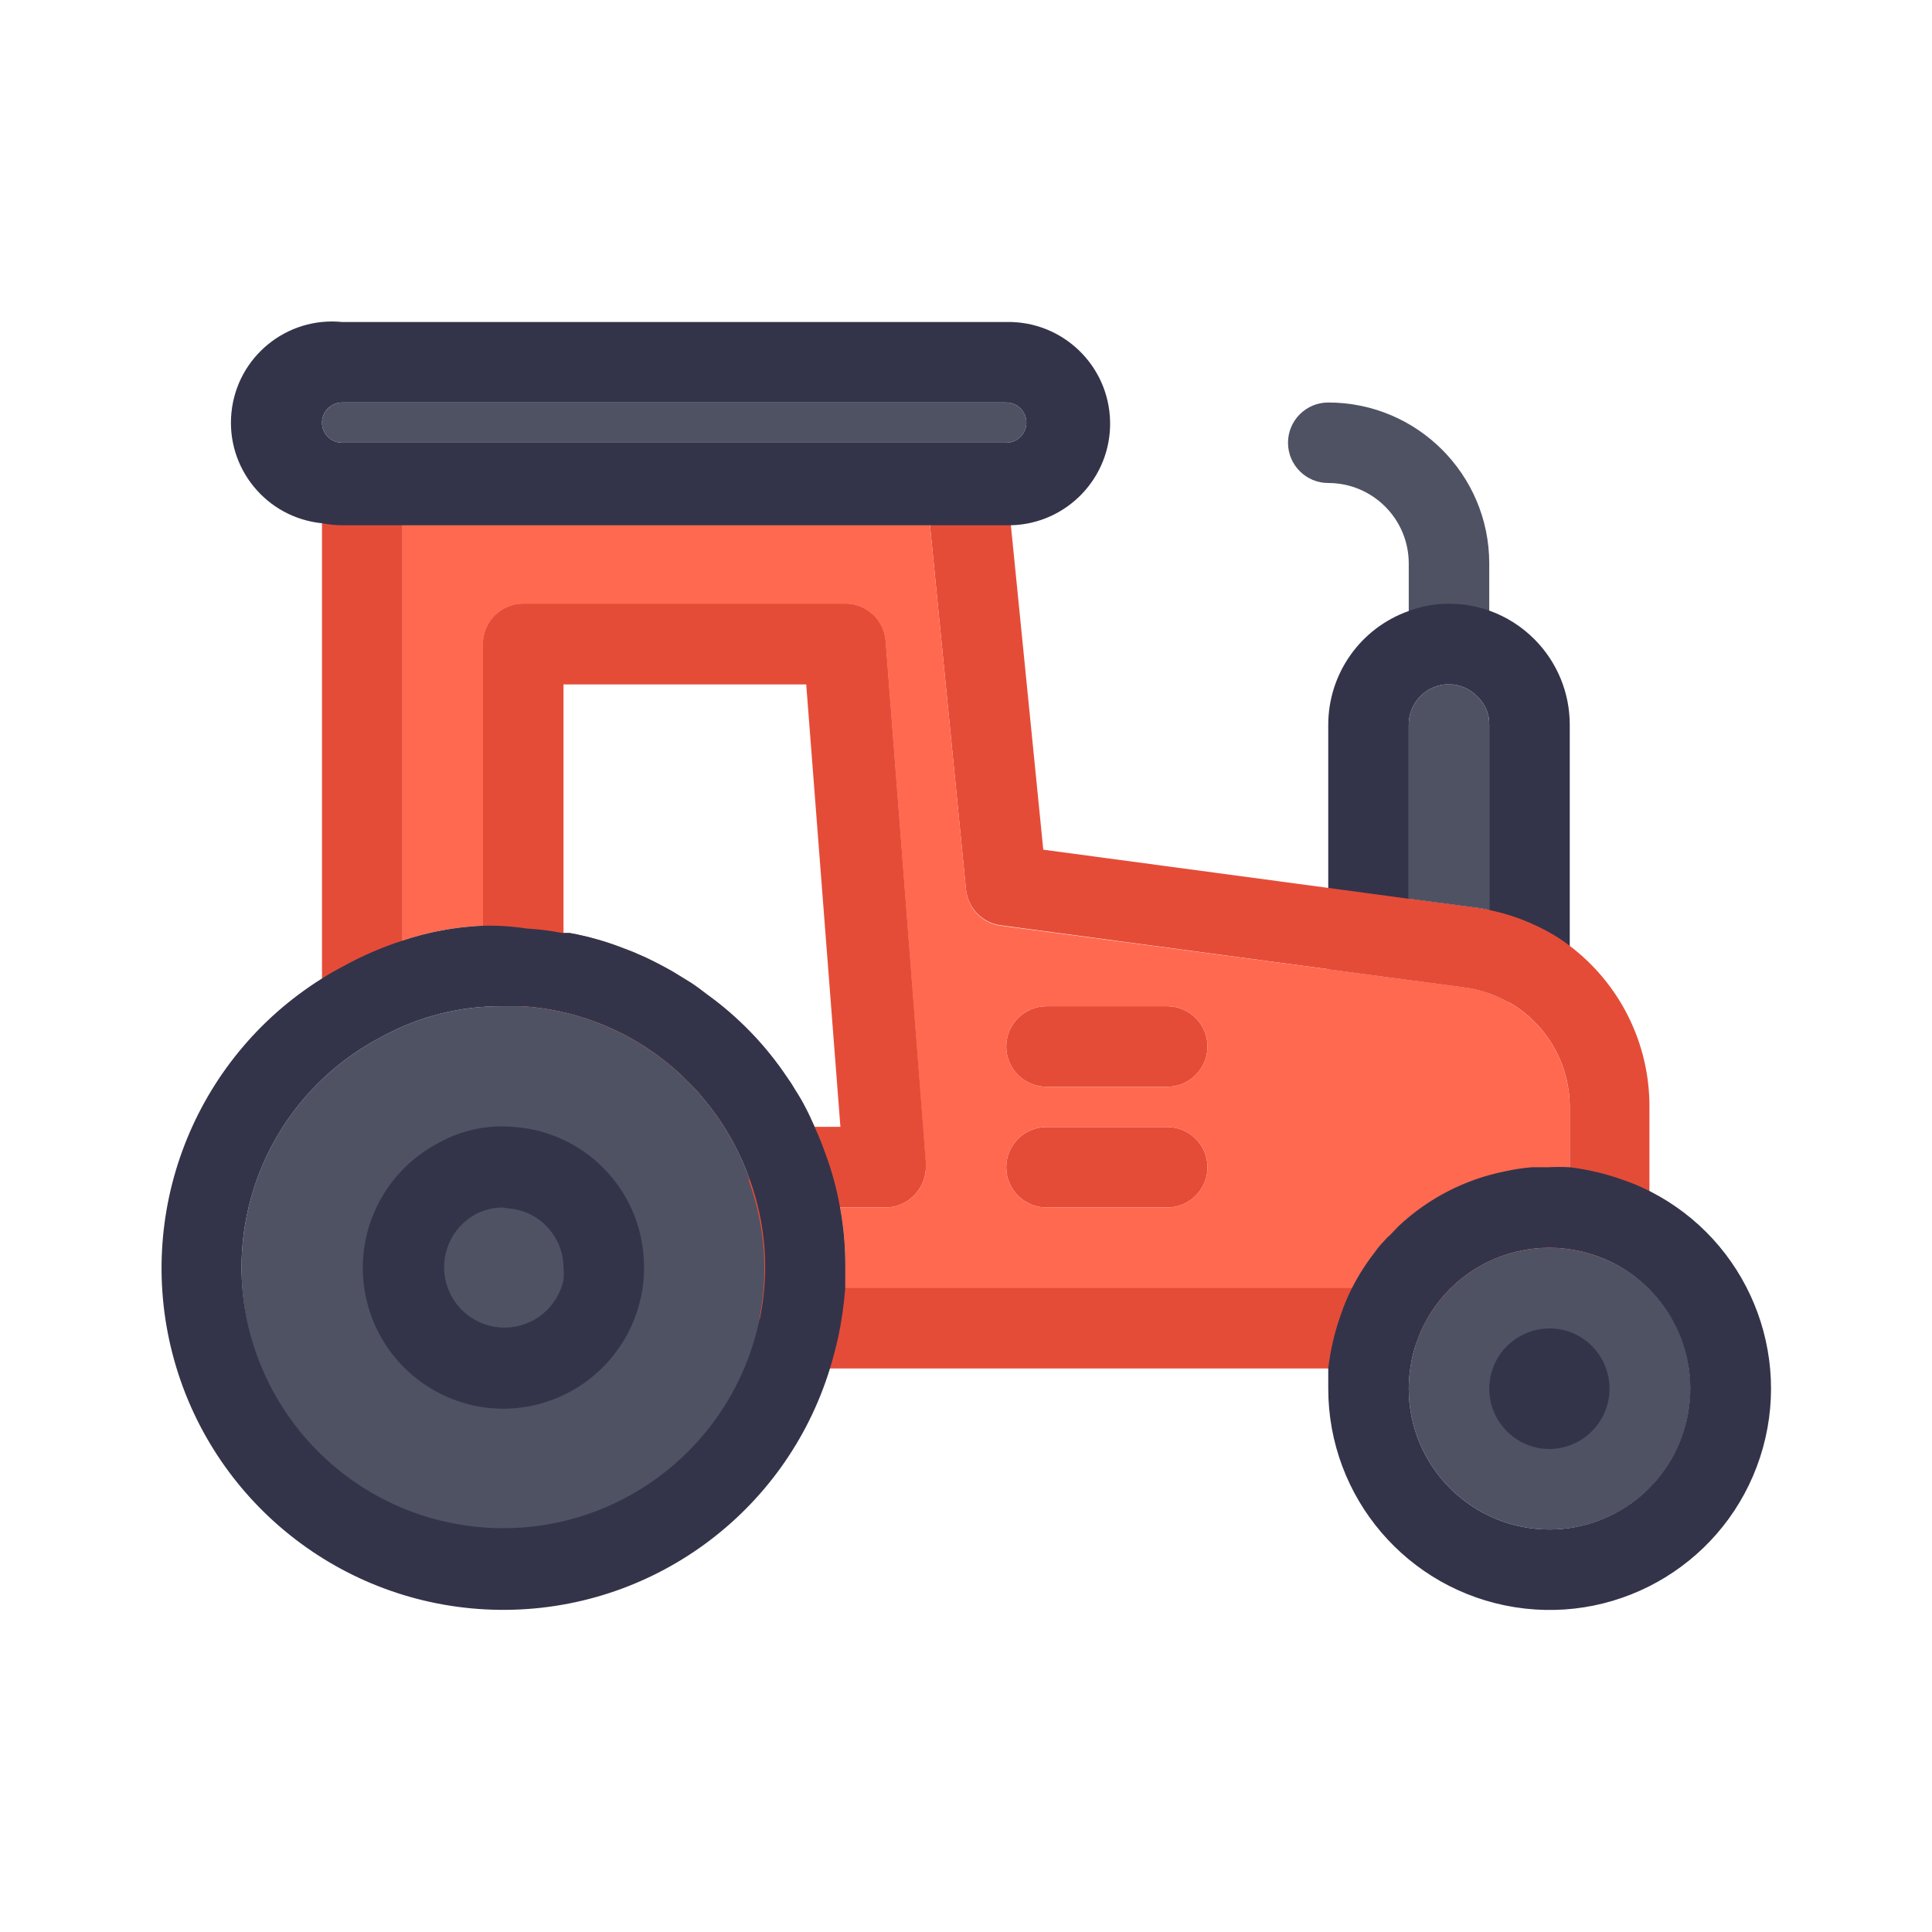
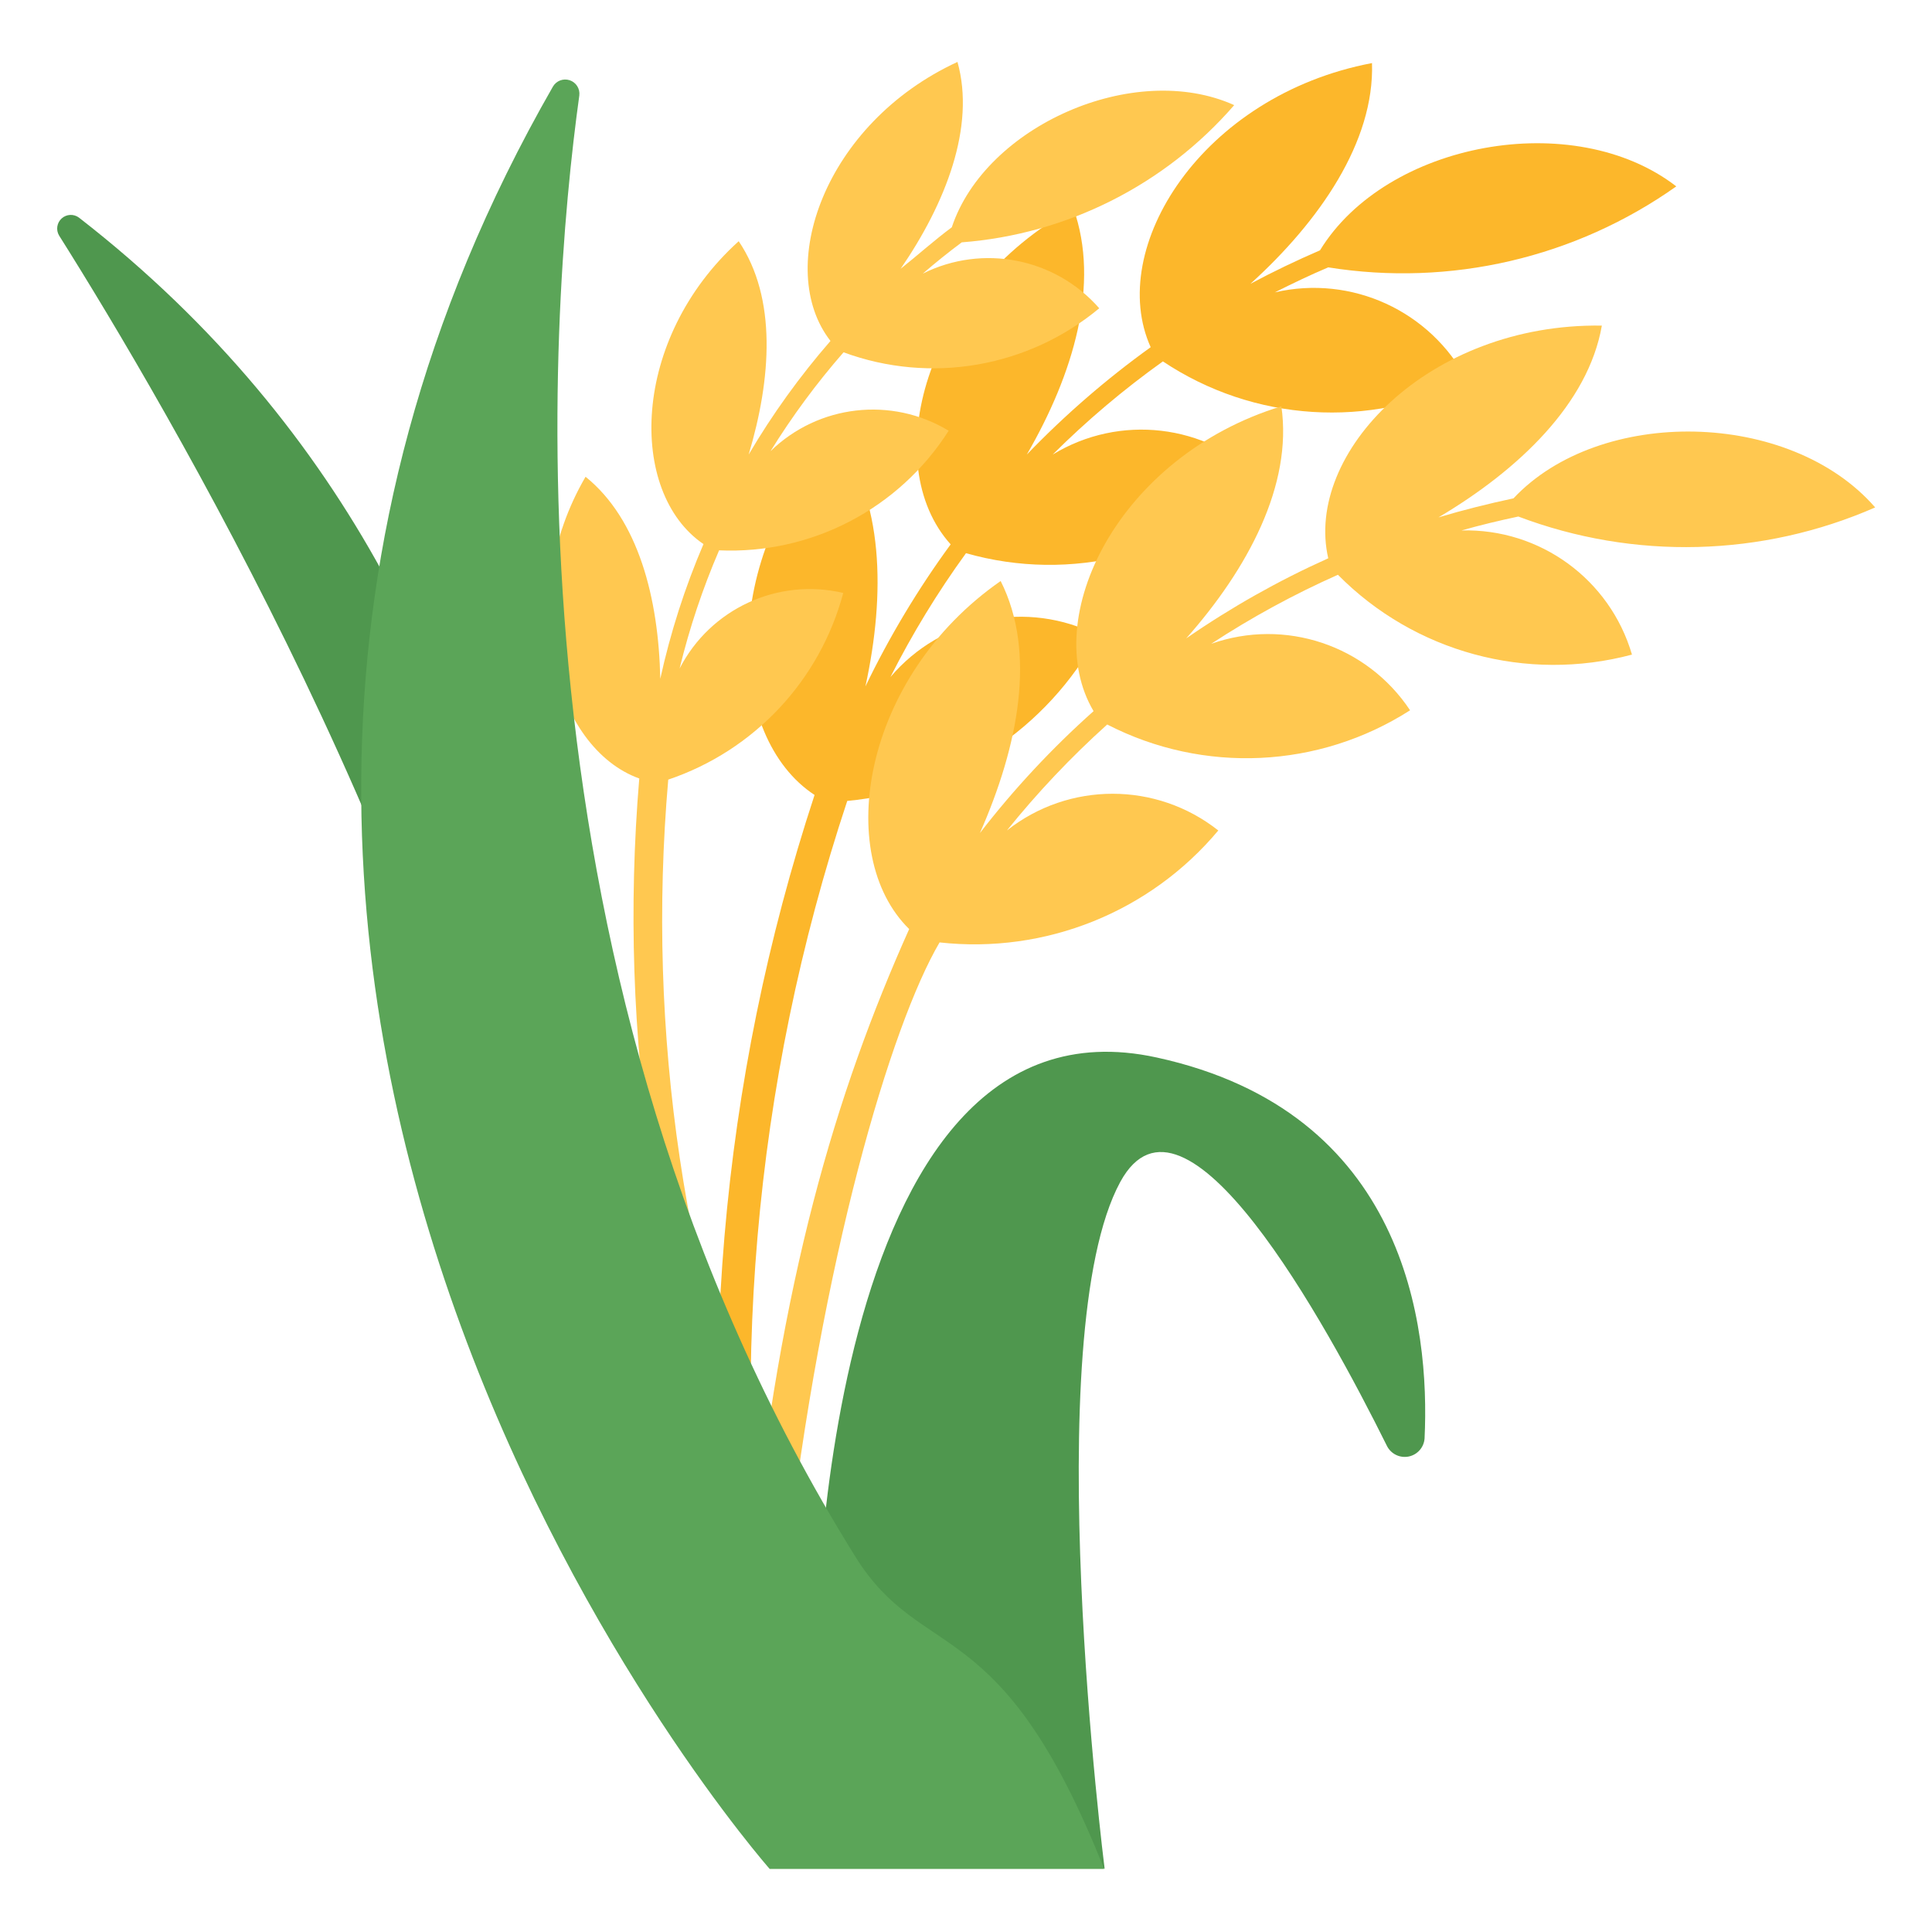
- <svg xmlns="http://www.w3.org/2000/svg" viewBox="0 0 48 48" id="tractor">
-   <g>
-     <path fill="#4f5263" d="M36,17a1,1,0,0,1-1-1V14a2,2,0,0,0-2-2,1,1,0,0,1,0-2,4,4,0,0,1,4,4v2A1,1,0,0,1,36,17Z" />
-     <path fill="#33344a" d="M38.13,15.89A3,3,0,0,0,37,15.17,3,3,0,0,0,36,15a2.77,2.77,0,0,0-1,.18A3,3,0,0,0,33,18v6.08l3.39.45a3,3,0,0,1,1.06.35l.29.12H39V18A3,3,0,0,0,38.13,15.89ZM37,22.61a1.86,1.86,0,0,0-.34-.06L35,22.33V18a1,1,0,0,1,1-1,1,1,0,0,1,.71.31A.93.93,0,0,1,37,18Z" />
-     <path fill="#4f5263" d="M37 18v4.61a1.86 1.86 0 0 0-.34-.06L35 22.33V18a1 1 0 0 1 1-1 1 1 0 0 1 .71.31A.93.93 0 0 1 37 18zM19 31.5a6.1 6.1 0 0 1-.13 1.3A6.5 6.5 0 0 1 6 31.5a6.46 6.46 0 0 1 3.48-5.74 6.13 6.13 0 0 1 3-.76l.31 0H13a6.37 6.37 0 0 1 3.43 1.29 6 6 0 0 1 .7.62 3.39 3.39 0 0 1 .32.35 6.77 6.77 0 0 1 .79 1.16h0a7.06 7.06 0 0 1 .39.89A6.16 6.16 0 0 1 19 31.5zM42 34.5a3.5 3.5 0 0 1-7 0 3.6 3.6 0 0 1 .2-1.17 3.49 3.49 0 0 1 4.46-2.13h0A3.49 3.49 0 0 1 42 34.5z" />
-     <path fill="#e54c38" d="M30 26a1 1 0 0 1-1 1H26a1 1 0 0 1 0-2h3A1 1 0 0 1 30 26zM30 29a1 1 0 0 1-1 1H26a1 1 0 0 1 0-2h3A1 1 0 0 1 30 29z" />
-     <path fill="#33344a" d="M12.5 35a3.5 3.5 0 0 1-1.63-6.59A3.23 3.23 0 0 1 12.79 28 3.48 3.48 0 0 1 16 31.5a3.2 3.2 0 0 1-.07.7A3.51 3.51 0 0 1 12.5 35zm0-5a1.47 1.47 0 0 0-.69.17A1.5 1.5 0 1 0 14 31.8a1.45 1.45 0 0 0 0-.3 1.51 1.51 0 0 0-.08-.48 1.48 1.48 0 0 0-1.32-1zM38.5 36A1.5 1.5 0 0 1 37 34.5a1.5 1.5 0 0 1 2-1.41A1.5 1.5 0 0 1 38.5 36z" />
-     <path fill="#33344a" d="M38.5,34a.5.5,0,0,0-.5.5.51.51,0,0,0,.34.47.38.38,0,0,0,.16,0,.51.51,0,0,0,.47-.34.38.38,0,0,0,0-.16A.5.5,0,0,0,38.5,34Z" />
-     <path fill="#e54c38" d="M22,15.92A1,1,0,0,0,21,15H13a1,1,0,0,0-1,1v7a6,6,0,0,1,1.12,0,6.41,6.41,0,0,1,.88.11V17h6.07l.85,11h-.69c.1.22.19.44.27.67A7.46,7.46,0,0,1,20.86,30a.08.08,0,0,1,0,0v0H22a1,1,0,0,0,.73-.32,1,1,0,0,0,.27-.76ZM39,23.5a4,4,0,0,0-.59-.38,5.22,5.22,0,0,0-1.75-.57L35,22.33l-2-.27-7.08-.95L25.11,13,25,11.9a1,1,0,0,0-1-.9H9a1,1,0,0,0-1,1V24.88a1,1,0,0,0,.49.86,1,1,0,0,0,1,0,6.13,6.13,0,0,1,3-.76l.31,0H13a1,1,0,0,0,.67-.25A1,1,0,0,0,14,24V17h6.07l.85,11H19.56a1,1,0,0,0-.82.43,1,1,0,0,0-.13.87v.05a6.38,6.38,0,0,1,.25,3.45,1,1,0,0,0,.2.83,1,1,0,0,0,.78.37H34.26a1,1,0,0,0,.94-.67,3.49,3.49,0,0,1,4.46-2.13h0a1,1,0,0,0,.89-.13,1,1,0,0,0,.43-.82V27.5A5,5,0,0,0,39,23.5ZM38.45,29l-.39,0a4.77,4.77,0,0,0-.66.1,5.66,5.66,0,0,0-2.66,1.37l-.2.21a1.06,1.06,0,0,0-.15.15,2.17,2.17,0,0,0-.24.29,5.47,5.47,0,0,0-.55.86H21c0-.17,0-.33,0-.5A7.85,7.85,0,0,0,20.87,30v0H22a1,1,0,0,0,.73-.32,1,1,0,0,0,.27-.76l-1-13A1,1,0,0,0,21,15H13a1,1,0,0,0-1,1v7a8.41,8.41,0,0,0-2,.37V13H23.1l.9,9.1a1,1,0,0,0,.87.89L33,24.08l3.39.45a3,3,0,0,1,2.61,3V29A5.06,5.06,0,0,0,38.45,29Z" />
-     <path fill="#ff694f" d="M37.45,24.88a3,3,0,0,0-1.06-.35L33,24.08,24.87,23A1,1,0,0,1,24,22.1L23.1,13H10V23.37A7.14,7.14,0,0,1,12,23V16a1,1,0,0,1,1-1h8a1,1,0,0,1,1,.92l1,13a1,1,0,0,1-.27.76A1,1,0,0,1,22,30H20.87v0A7.85,7.85,0,0,1,21,31.5c0,.17,0,.33,0,.5H33.6a5.47,5.47,0,0,1,.55-.86l.24-.29a1.06,1.06,0,0,1,.15-.15,1.29,1.29,0,0,1,.2-.21,5.4,5.4,0,0,1,2.66-1.37,4.77,4.77,0,0,1,.66-.1l.39,0A5.06,5.06,0,0,1,39,29V27.5A3,3,0,0,0,37.45,24.88ZM29,30H26a1,1,0,0,1,0-2h3a1,1,0,0,1,0,2Zm0-3H26a1,1,0,0,1,0-2h3a1,1,0,0,1,0,2Z" />
-     <path fill="#e54c38" d="M22,15.92A1,1,0,0,0,21,15H13a1,1,0,0,0-1,1v8a1,1,0,0,0,.88,1H13a6.37,6.37,0,0,1,3.43,1.29,6,6,0,0,1,.7.62,3.39,3.39,0,0,1,.32.35,6.24,6.24,0,0,1,.79,1.16h0a5.81,5.81,0,0,1,.38.84v0a1,1,0,0,0,.94.67H22a1,1,0,0,0,.73-.32,1,1,0,0,0,.27-.76ZM20.24,28c-.07-.16-.15-.32-.23-.47a4.83,4.83,0,0,0-.26-.45,3.28,3.28,0,0,0-.2-.31,8.06,8.06,0,0,0-2-2.07c-.13-.1-.26-.2-.4-.29l-.31-.19c-.14-.09-.29-.17-.44-.25s-.24-.12-.36-.18l-.32-.14-.26-.1a7.27,7.27,0,0,0-1.31-.37l-.19,0V17h6.07l.85,11Z" />
-     <path fill="#33344a" d="M20.87 30a.08.08 0 0 0 0 0 7.46 7.46 0 0 0-.36-1.33c-.08-.23-.17-.45-.27-.67s-.14-.32-.22-.47a4.83 4.83 0 0 0-.26-.45 3.28 3.28 0 0 0-.2-.31 8.06 8.06 0 0 0-2-2.07c-.13-.1-.26-.2-.4-.29l-.31-.19c-.14-.09-.29-.17-.44-.25s-.24-.12-.36-.18l-.32-.14-.26-.1a7.27 7.27 0 0 0-1.31-.37l-.19 0a6.41 6.41 0 0 0-.88-.11A6 6 0 0 0 12 23a7.14 7.14 0 0 0-2 .37A8.21 8.21 0 0 0 8.54 24c-.19.1-.37.2-.54.31A8.49 8.49 0 1 0 20.62 34c.08-.26.15-.53.21-.8A9.37 9.37 0 0 0 21 32c0-.17 0-.33 0-.5A7.85 7.85 0 0 0 20.87 30zm-2 2.76A6.5 6.5 0 0 1 6 31.5a6.46 6.46 0 0 1 3.48-5.74 6.13 6.13 0 0 1 3-.76l.31 0H13a6.37 6.37 0 0 1 3.43 1.29 6 6 0 0 1 .7.62 3.39 3.39 0 0 1 .32.35 6.77 6.77 0 0 1 .79 1.16h0a7.06 7.06 0 0 1 .39.89 6.38 6.38 0 0 1 .25 3.45zM41 29.6a4.84 4.84 0 0 0-.66-.28A6.05 6.05 0 0 0 39 29a5.06 5.06 0 0 0-.55 0l-.39 0a4.77 4.77 0 0 0-.66.1 5.4 5.4 0 0 0-2.66 1.37l-.2.21a1.06 1.06 0 0 0-.15.15 2.17 2.17 0 0 0-.24.29 5.47 5.47 0 0 0-.55.86 4.84 4.84 0 0 0-.28.66A6.05 6.05 0 0 0 33 34c0 .17 0 .33 0 .5a5.5 5.5 0 1 0 8-4.9zM38.5 38A3.5 3.5 0 0 1 35 34.5a3.6 3.6 0 0 1 .2-1.17 3.49 3.49 0 0 1 4.46-2.13h0A3.5 3.5 0 0 1 38.5 38zM25 8H8.5A2.5 2.5 0 0 0 8 13a2.73 2.73 0 0 0 .5.05H25.11A2.5 2.5 0 0 0 25 8zm0 3H8.5a.5.5 0 0 1 0-1H25a.5.5 0 0 1 0 1z" />
-     <path fill="#4f5263" d="M25.5,10.5a.5.5,0,0,1-.5.5H8.5a.5.5,0,0,1,0-1H25A.5.5,0,0,1,25.5,10.5Z" />
-   </g>
+ <svg xmlns="http://www.w3.org/2000/svg" viewBox="0 0 68 68" id="wheat">
+   <path fill="#fcb72b" d="M44.87 10.29c.62-.31 1.24-.61 1.88-.88A16.64 16.64 0 0 0 59 6.56C55.39 3.77 48.79 5 46.46 8.81c-.83.36-1.65.75-2.45 1.18 2.43-2.2 4.37-5 4.28-7.77-6 1.14-9.36 6.52-7.79 10A31.88 31.88 0 0 0 36.14 16c1.64-2.83 2.59-6 1.64-8.67-5.28 2.88-6.87 9-4.32 11.83a32 32 0 0 0-3 5c.71-3.26.65-6.61-1.06-8.83-4.09 4.29-3.84 10.61-.73 12.65A68.25 68.25 0 0 0 26 59.37a.59.59 0 0 0 1.16-.18 66.87 66.87 0 0 1 2.66-31 11.22 11.22 0 0 0 8.82-5.83 6 6 0 0 0-7.3 1.47A31.92 31.92 0 0 1 34 19.47a10.72 10.72 0 0 0 10.4-2.61 6 6 0 0 0-7.35-.86 31.16 31.16 0 0 1 3.88-3.28 10.71 10.71 0 0 0 10.71.68 6.09 6.09 0 0 0-6.77-3.11Z" />
+   <path fill="#ffc850" d="M66 17.86c-3-3.45-9.69-3.56-12.73-.32-.89.19-1.77.41-2.64.67 2.82-1.67 5.27-4 5.75-6.75-6.11-.09-10.48 4.5-9.63 8.19a31.42 31.42 0 0 0-5 2.82c2.17-2.45 3.75-5.4 3.35-8.17-5.75 1.76-8.54 7.47-6.61 10.73a31.74 31.74 0 0 0-4 4.29c1.35-3.06 2-6.35.73-8.87-4.86 3.38-5.89 9.63-3.22 12.25-2.59 5.78-4.55 12.35-5.57 22.47h1.24c1.24-10.9 3.7-19.11 5.4-22a11.19 11.19 0 0 0 9.81-3.94 6 6 0 0 0-7.44 0 32 32 0 0 1 3.53-3.73 10.69 10.69 0 0 0 10.66-.5 6 6 0 0 0-7-2.34 31.55 31.55 0 0 1 4.46-2.43 10.68 10.68 0 0 0 10.35 2.81 6.08 6.08 0 0 0-6-4.37c.67-.19 1.34-.35 2-.49A16.63 16.63 0 0 0 66 17.86Z" />
+   <path fill="#4f974e" d="M40.71 37.22c-12-2.62-12 21.25-12 21.25l10.17 7.31S36.5 47 39.43 41.6c2.25-4.13 7.22 4.93 9.39 9.3a.7.7 0 0 0 1.32-.27c.19-3.96-.66-11.5-9.43-13.41zM2.78 7.66a.48.48 0 0 0-.7.63c3.73 5.92 13.8 23 16.42 38.24 0 0 3.74-23.76-15.72-38.87z" />
+   <path fill="#ffc850" d="M43.44 3.7c-3.53-1.59-8.76.74-9.94 4.3-.62.46-1.22 1-1.8 1.46 1.58-2.3 2.64-5 2-7.28C29 4.35 27.25 9.46 29.23 12a26.88 26.88 0 0 0-2.88 4c.8-2.67 1-5.51-.35-7.51-3.8 3.43-3.91 8.84-1.24 10.66a26.46 26.46 0 0 0-1.52 4.74c-.06-2.84-.77-5.61-2.63-7.11-2.54 4.36-1.09 9.55 1.89 10.62a58.25 58.25 0 0 0 4 26.58.5.5 0 0 0 .46.31.43.43 0 0 0 .19 0 .49.49 0 0 0 .27-.65 57 57 0 0 1-3.9-26.2 9.53 9.53 0 0 0 6.16-6.57 5.15 5.15 0 0 0-5.76 2.66 26 26 0 0 1 1.39-4.16 9.1 9.1 0 0 0 8.08-4.21 5.16 5.16 0 0 0-6.27.72 26.48 26.48 0 0 1 2.57-3.48 9.13 9.13 0 0 0 9-1.55 5.18 5.18 0 0 0-6.21-1.22c.44-.38.9-.75 1.37-1.1a14.13 14.13 0 0 0 9.59-4.83Z" />
+   <path fill="#5ba558" d="M30.1 54.78C17.43 34.42 19.33 11 20.39 3.36a.5.5 0 0 0-.93-.31C.67 35.8 27.09 65.78 27.09 65.78h11.77c-3.64-9.2-6.39-7.18-8.76-11Z" />
</svg>
